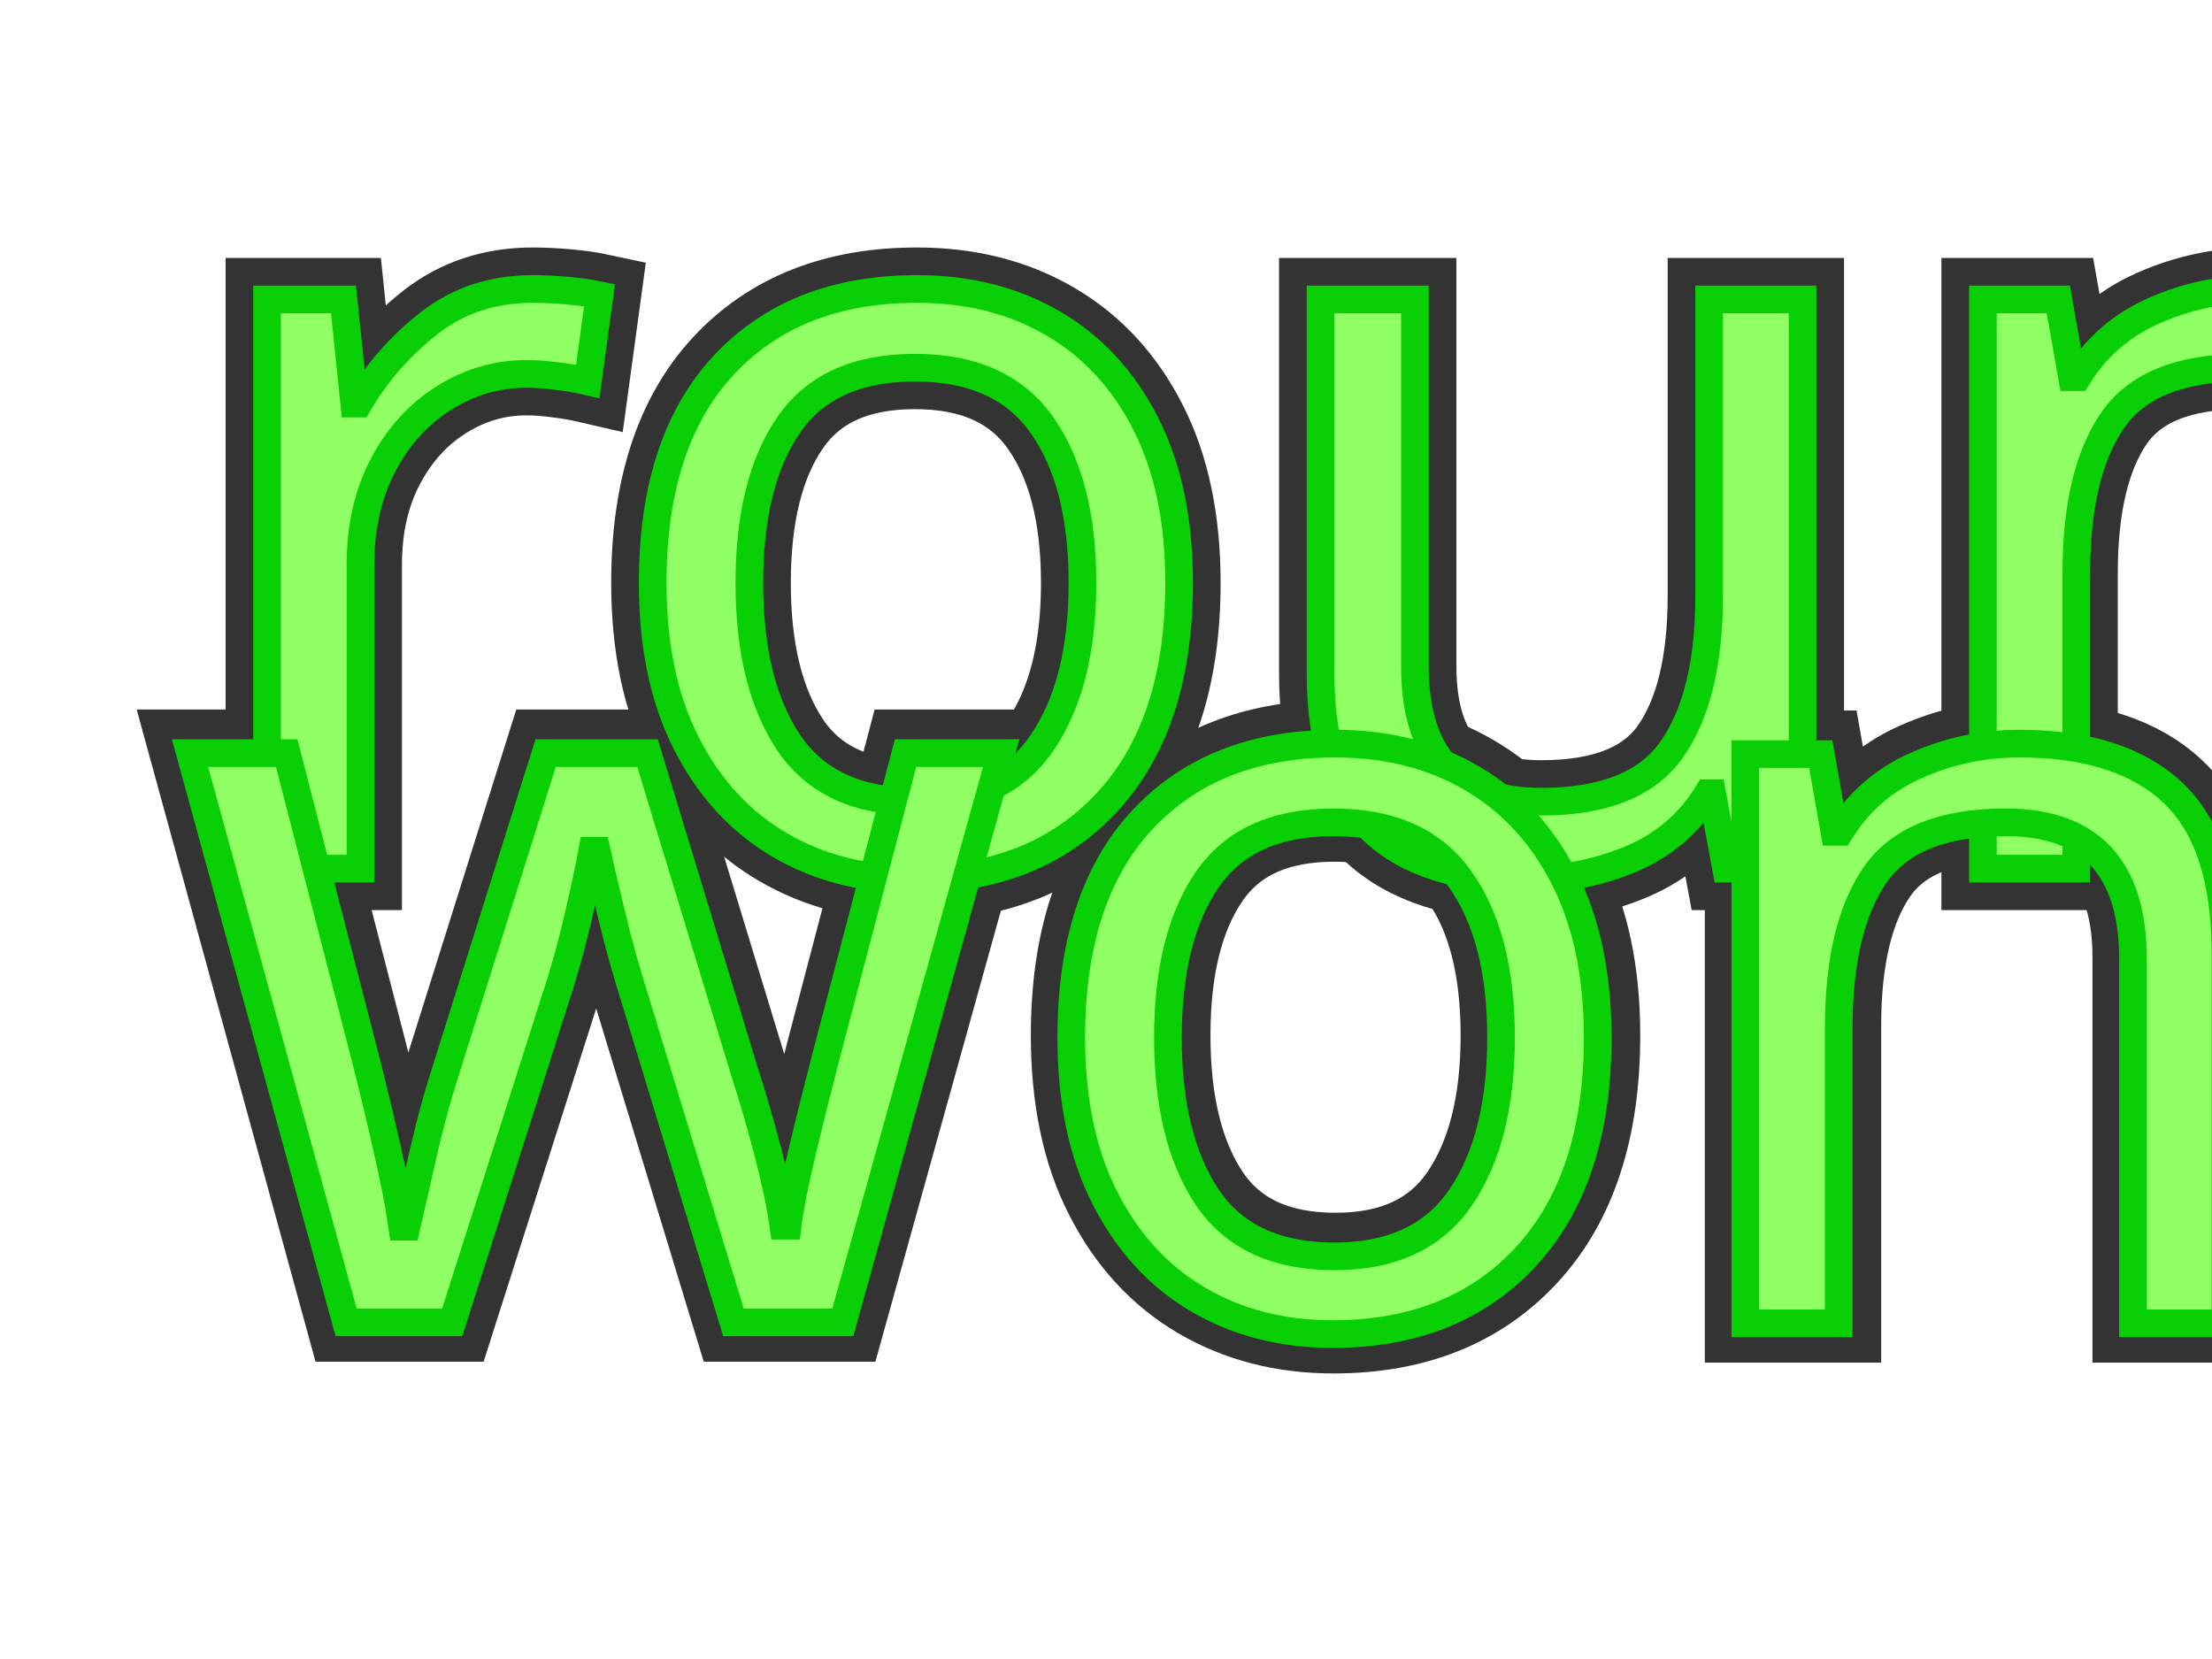
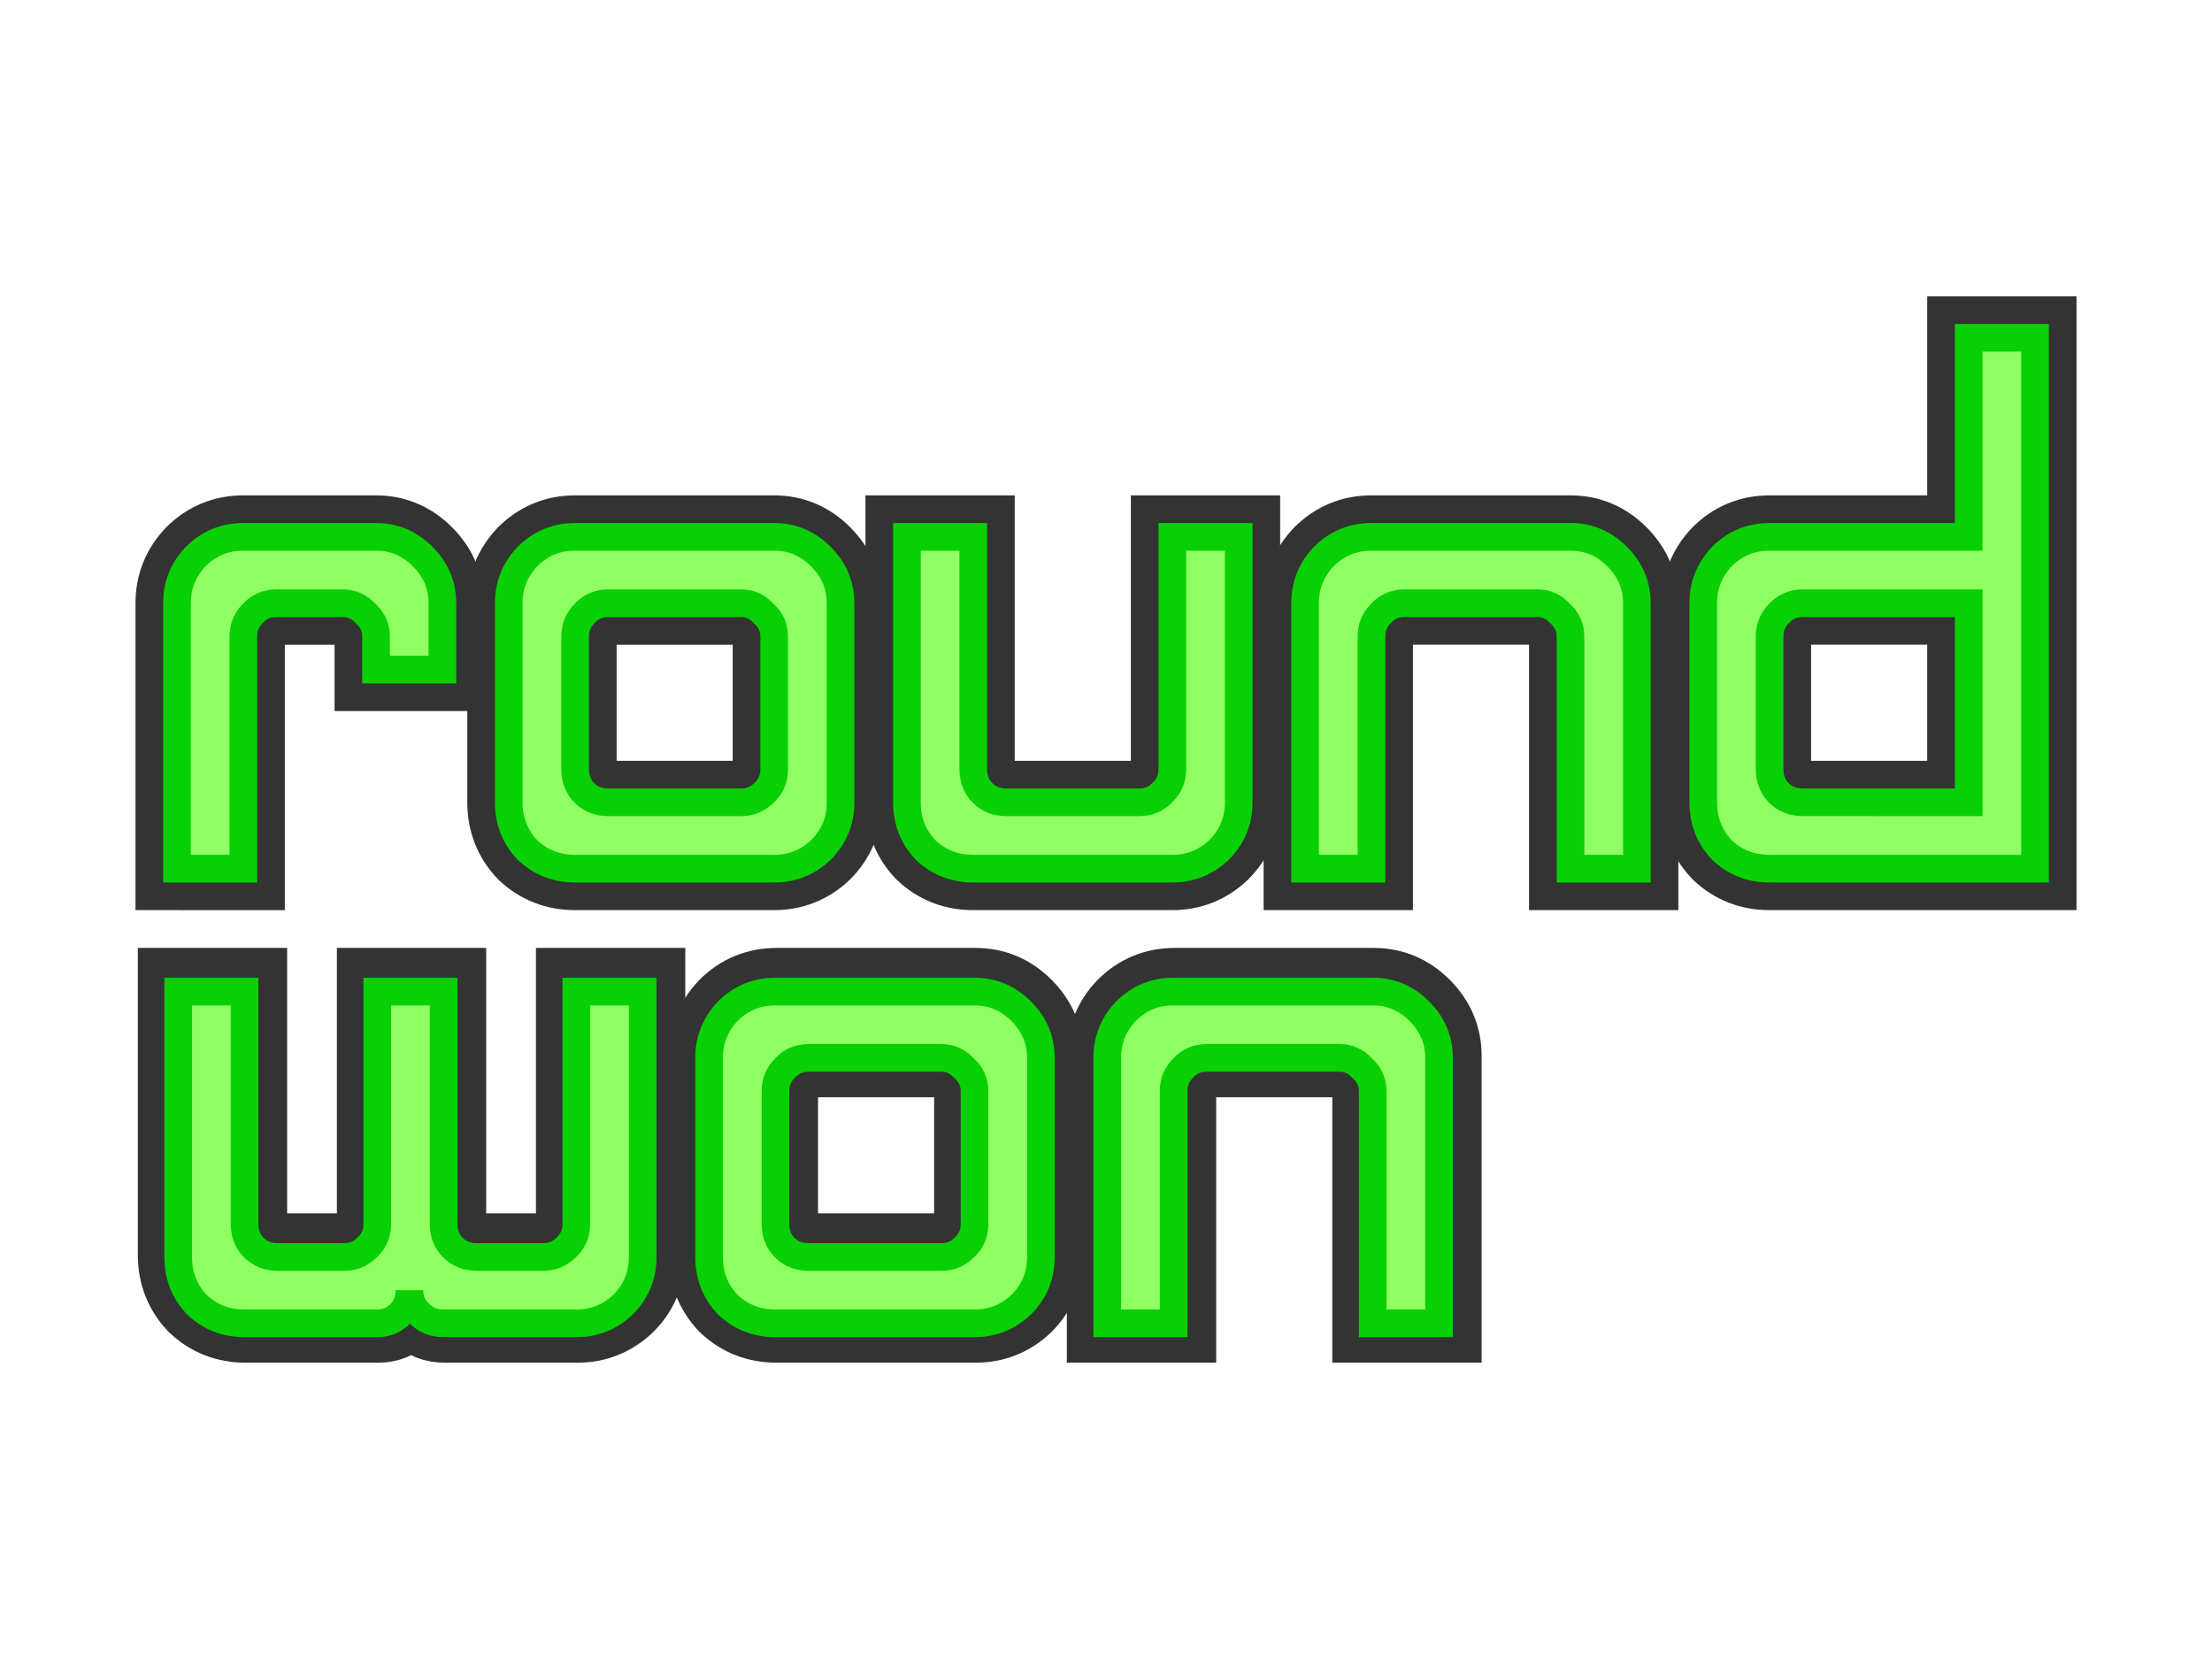
<svg xmlns="http://www.w3.org/2000/svg" width="400" height="300" viewBox="0 0 105.833 79.375" version="1.1" id="svg82026">
  <defs id="defs82023" />
  <g id="layer1" transform="translate(-37.52124,-55.50325)">
-     <g id="g111650" transform="translate(2.916667,5.48124)">
-       <text xml:space="preserve" style="font-size:50.8px;line-height:1.25;font-family:'Neon Nanoborg';-inkscape-font-specification:'Neon Nanoborg';fill:#90ff64;fill-opacity:1;stroke:#333333;stroke-width:3.969;stroke-miterlimit:4;stroke-dasharray:none;stroke-opacity:1" x="43.071" y="91.583" id="text86731">
-         <tspan style="font-size:50.8px;fill:#90ff64;fill-opacity:1;stroke:#333333;stroke-width:3.969;stroke-miterlimit:4;stroke-dasharray:none;stroke-opacity:1" x="43.071" y="91.583" id="tspan86733">round</tspan>
-       </text>
-       <text xml:space="preserve" style="font-size:50.8px;line-height:1.25;font-family:'Neon Nanoborg';-inkscape-font-specification:'Neon Nanoborg';display:inline;fill:#90ff64;fill-opacity:1;stroke:#333333;stroke-width:3.969;stroke-miterlimit:4;stroke-dasharray:none;stroke-opacity:1" x="43.183" y="113.236" id="text87465">
-         <tspan id="tspan87463" style="font-size:50.8px;fill:#90ff64;fill-opacity:1;stroke:#333333;stroke-width:3.969;stroke-miterlimit:4;stroke-dasharray:none;stroke-opacity:1" x="43.183" y="113.236">won</tspan>
-       </text>
-       <text xml:space="preserve" style="font-size:50.8px;line-height:1.25;font-family:'Neon Nanoborg';-inkscape-font-specification:'Neon Nanoborg';display:inline;fill:#90ff64;fill-opacity:1;stroke:#08d004;stroke-width:1.323;stroke-miterlimit:4;stroke-dasharray:none;stroke-opacity:1" x="43.071" y="91.583" id="text97427">
-         <tspan style="font-size:50.8px;fill:#90ff64;fill-opacity:1;stroke:#08d004;stroke-width:1.323;stroke-miterlimit:4;stroke-dasharray:none;stroke-opacity:1" x="43.071" y="91.583" id="tspan97425">round</tspan>
-       </text>
-       <text xml:space="preserve" style="font-size:50.8px;line-height:1.25;font-family:'Neon Nanoborg';-inkscape-font-specification:'Neon Nanoborg';display:inline;fill:#90ff64;fill-opacity:1;stroke:#08d004;stroke-width:1.323;stroke-miterlimit:4;stroke-dasharray:none;stroke-opacity:1" x="43.131" y="113.337" id="text97431">
-         <tspan id="tspan97429" style="font-size:50.8px;fill:#90ff64;fill-opacity:1;stroke:#08d004;stroke-width:1.323;stroke-miterlimit:4;stroke-dasharray:none;stroke-opacity:1" x="43.131" y="113.337">won</tspan>
-       </text>
+     <g id="g929">
+       <g id="g905">
+         <g id="g111650" transform="translate(2.916667,5.48124)">
+           <g aria-label="round" id="text86731" style="font-size:50.8px;line-height:1.25;font-family:'Neon Nanoborg';-inkscape-font-specification:'Neon Nanoborg';fill:#90ff64;stroke:#333333;stroke-width:3.969">
+             <path d="m 43.071,91.583 v -12.7 q 0,-1.29 0.893,-2.232 0.943,-0.943 2.282,-0.943 h 6.35 q 1.29,0 2.232,0.943 0.943,0.943 0.943,2.232 v 3.175 h -3.175 v -1.587 q 0,-0.645 -0.496,-1.091 -0.446,-0.496 -1.091,-0.496 h -3.175 q -0.695,0 -1.141,0.496 -0.446,0.446 -0.446,1.091 v 11.113 z" id="path830" />
+             <path d="m 70.059,88.408 q 0.645,0 1.091,-0.446 0.496,-0.446 0.496,-1.141 v -6.35 q 0,-0.645 -0.496,-1.091 -0.446,-0.496 -1.091,-0.496 h -6.35 q -0.695,0 -1.141,0.496 -0.446,0.446 -0.446,1.091 v 6.35 q 0,0.695 0.446,1.141 0.446,0.446 1.141,0.446 z m -7.938,3.175 q -1.339,0 -2.282,-0.893 -0.893,-0.943 -0.893,-2.282 v -9.525 q 0,-1.29 0.893,-2.232 0.943,-0.943 2.282,-0.943 h 9.525 q 1.29,0 2.232,0.943 0.943,0.943 0.943,2.232 v 9.525 q 0,1.339 -0.943,2.282 -0.943,0.893 -2.232,0.893 z" id="path832" />
+             <path d="m 81.171,91.583 q -1.339,0 -2.282,-0.893 -0.893,-0.943 -0.893,-2.282 v -12.7 h 3.175 v 11.113 q 0,0.695 0.446,1.141 0.446,0.446 1.141,0.446 h 6.35 q 0.645,0 1.091,-0.446 0.496,-0.446 0.496,-1.141 v -11.113 h 3.175 v 12.7 q 0,1.339 -0.943,2.282 -0.943,0.893 -2.232,0.893 z" id="path834" />
+             <path d="m 97.046,91.583 v -12.7 q 0,-1.29 0.893,-2.232 0.943,-0.943 2.282,-0.943 h 9.525 q 1.29,0 2.232,0.943 0.943,0.943 0.943,2.232 v 12.7 h -3.175 v -11.113 q 0,-0.645 -0.496,-1.091 -0.446,-0.496 -1.091,-0.496 h -6.35 q -0.695,0 -1.141,0.496 -0.446,0.446 -0.446,1.091 v 11.113 z" id="path836" />
+             <path d="m 128.796,88.408 v -9.525 h -7.938 q -0.695,0 -1.141,0.496 -0.446,0.446 -0.446,1.091 v 6.35 q 0,0.695 0.446,1.141 0.446,0.446 1.141,0.446 z m -9.525,3.175 q -1.339,0 -2.282,-0.893 -0.893,-0.943 -0.893,-2.282 v -9.525 q 0,-1.29 0.893,-2.232 0.943,-0.943 2.282,-0.943 h 9.525 v -9.525 h 3.175 v 25.4 z" id="path838" />
+           </g>
+           <g aria-label="won" id="text87465" style="font-size:50.8px;line-height:1.25;font-family:'Neon Nanoborg';-inkscape-font-specification:'Neon Nanoborg';display:inline;fill:#90ff64;stroke:#333333;stroke-width:3.969">
+             <path d="m 46.358,113.236 q -1.339,0 -2.282,-0.893 -0.893,-0.943 -0.893,-2.282 v -12.7 h 3.175 v 11.113 q 0,0.695 0.446,1.141 0.446,0.446 1.141,0.446 h 3.175 q 0.645,0 1.091,-0.446 0.496,-0.446 0.496,-1.141 v -11.113 h 3.175 v 11.113 q 0,0.695 0.446,1.141 0.446,0.446 1.141,0.446 h 3.175 q 0.645,0 1.091,-0.446 0.496,-0.446 0.496,-1.141 v -11.113 h 3.175 v 12.7 q 0,1.339 -0.943,2.282 -0.943,0.893 -2.232,0.893 h -6.35 q -0.695,0 -1.141,-0.446 -0.496,-0.446 -0.496,-1.141 0,0.695 -0.446,1.141 -0.446,0.446 -1.091,0.446 v 0 0 z" id="path841" />
+             <path d="m 79.695,110.061 q 0.645,0 1.091,-0.446 0.496,-0.446 0.496,-1.141 v -6.35 q 0,-0.645 -0.496,-1.091 -0.446,-0.496 -1.091,-0.496 h -6.35 q -0.695,0 -1.141,0.496 -0.446,0.446 -0.446,1.091 v 6.35 q 0,0.695 0.446,1.141 0.446,0.446 1.141,0.446 z m -7.938,3.175 q -1.339,0 -2.282,-0.893 -0.893,-0.943 -0.893,-2.282 v -9.525 q 0,-1.29 0.893,-2.232 0.943,-0.943 2.282,-0.943 h 9.525 q 1.29,0 2.232,0.943 0.943,0.943 0.943,2.232 v 9.525 q 0,1.339 -0.943,2.282 -0.943,0.893 -2.232,0.893 z" id="path843" />
+             <path d="m 87.633,113.236 v -12.7 q 0,-1.29 0.893,-2.232 0.943,-0.943 2.282,-0.943 h 9.525 q 1.29,0 2.232,0.943 0.943,0.943 0.943,2.232 v 12.7 h -3.175 v -11.113 q 0,-0.645 -0.496,-1.091 -0.446,-0.496 -1.091,-0.496 h -6.35 q -0.695,0 -1.141,0.496 -0.446,0.446 -0.446,1.091 v 11.113 z" id="path845" />
+           </g>
+           <g aria-label="round" id="text97427" style="font-size:50.8px;line-height:1.25;font-family:'Neon Nanoborg';-inkscape-font-specification:'Neon Nanoborg';display:inline;fill:#90ff64;stroke:#08d004;stroke-width:1.323">
+             <path d="m 43.071,91.583 v -12.7 q 0,-1.29 0.893,-2.232 0.943,-0.943 2.282,-0.943 h 6.35 q 1.29,0 2.232,0.943 0.943,0.943 0.943,2.232 v 3.175 h -3.175 v -1.587 q 0,-0.645 -0.496,-1.091 -0.446,-0.496 -1.091,-0.496 h -3.175 q -0.695,0 -1.141,0.496 -0.446,0.446 -0.446,1.091 v 11.113 z" id="path848" />
+             <path d="m 70.059,88.408 q 0.645,0 1.091,-0.446 0.496,-0.446 0.496,-1.141 v -6.35 q 0,-0.645 -0.496,-1.091 -0.446,-0.496 -1.091,-0.496 h -6.35 q -0.695,0 -1.141,0.496 -0.446,0.446 -0.446,1.091 v 6.35 q 0,0.695 0.446,1.141 0.446,0.446 1.141,0.446 z m -7.938,3.175 q -1.339,0 -2.282,-0.893 -0.893,-0.943 -0.893,-2.282 v -9.525 q 0,-1.29 0.893,-2.232 0.943,-0.943 2.282,-0.943 h 9.525 q 1.29,0 2.232,0.943 0.943,0.943 0.943,2.232 v 9.525 q 0,1.339 -0.943,2.282 -0.943,0.893 -2.232,0.893 z" id="path850" />
+             <path d="m 81.171,91.583 q -1.339,0 -2.282,-0.893 -0.893,-0.943 -0.893,-2.282 v -12.7 h 3.175 v 11.113 q 0,0.695 0.446,1.141 0.446,0.446 1.141,0.446 h 6.35 q 0.645,0 1.091,-0.446 0.496,-0.446 0.496,-1.141 v -11.113 h 3.175 v 12.7 q 0,1.339 -0.943,2.282 -0.943,0.893 -2.232,0.893 z" id="path852" />
+             <path d="m 97.046,91.583 v -12.7 q 0,-1.29 0.893,-2.232 0.943,-0.943 2.282,-0.943 h 9.525 q 1.29,0 2.232,0.943 0.943,0.943 0.943,2.232 v 12.7 h -3.175 v -11.113 q 0,-0.645 -0.496,-1.091 -0.446,-0.496 -1.091,-0.496 h -6.35 q -0.695,0 -1.141,0.496 -0.446,0.446 -0.446,1.091 v 11.113 z" id="path854" />
+             <path d="m 128.796,88.408 v -9.525 h -7.938 q -0.695,0 -1.141,0.496 -0.446,0.446 -0.446,1.091 v 6.35 q 0,0.695 0.446,1.141 0.446,0.446 1.141,0.446 z m -9.525,3.175 q -1.339,0 -2.282,-0.893 -0.893,-0.943 -0.893,-2.282 v -9.525 q 0,-1.29 0.893,-2.232 0.943,-0.943 2.282,-0.943 h 9.525 v -9.525 h 3.175 v 25.4 z" id="path856" />
+           </g>
+           <g aria-label="won" id="text97431" style="font-size:50.8px;line-height:1.25;font-family:'Neon Nanoborg';-inkscape-font-specification:'Neon Nanoborg';display:inline;fill:#90ff64;stroke:#08d004;stroke-width:1.323">
+             <path d="m 46.306,113.337 q -1.339,0 -2.282,-0.893 -0.893,-0.943 -0.893,-2.282 V 97.462 h 3.175 v 11.113 q 0,0.695 0.446,1.141 0.446,0.446 1.141,0.446 h 3.175 q 0.645,0 1.091,-0.446 0.496,-0.446 0.496,-1.141 V 97.462 h 3.175 v 11.113 q 0,0.695 0.446,1.141 0.446,0.446 1.141,0.446 h 3.175 q 0.645,0 1.091,-0.446 0.496,-0.446 0.496,-1.141 V 97.462 h 3.175 v 12.7 q 0,1.339 -0.943,2.282 -0.943,0.893 -2.232,0.893 h -6.35 q -0.695,0 -1.141,-0.446 -0.496,-0.446 -0.496,-1.141 0,0.695 -0.446,1.141 -0.446,0.446 -1.091,0.446 v 0 0 z" id="path859" />
+             <path d="m 79.644,110.162 q 0.645,0 1.091,-0.446 0.496,-0.446 0.496,-1.141 v -6.35 q 0,-0.645 -0.496,-1.091 -0.446,-0.496 -1.091,-0.496 h -6.35 q -0.695,0 -1.141,0.496 -0.446,0.446 -0.446,1.091 v 6.35 q 0,0.695 0.446,1.141 0.446,0.446 1.141,0.446 z m -7.938,3.175 q -1.339,0 -2.282,-0.893 -0.893,-0.943 -0.893,-2.282 v -9.525 q 0,-1.29 0.893,-2.232 0.943,-0.943 2.282,-0.943 h 9.525 q 1.29,0 2.232,0.943 0.943,0.943 0.943,2.232 v 9.525 q 0,1.339 -0.943,2.282 -0.943,0.893 -2.232,0.893 z" id="path861" />
+             <path d="m 87.581,113.337 v -12.7 q 0,-1.29 0.893,-2.232 0.943,-0.943 2.282,-0.943 h 9.525 q 1.29,0 2.232,0.943 0.943,0.943 0.943,2.232 v 12.7 h -3.175 v -11.113 q 0,-0.645 -0.496,-1.091 -0.446,-0.496 -1.091,-0.496 h -6.35 q -0.695,0 -1.141,0.496 -0.446,0.446 -0.446,1.091 v 11.113 z" id="path863" />
+           </g>
+         </g>
+       </g>
    </g>
  </g>
</svg>
